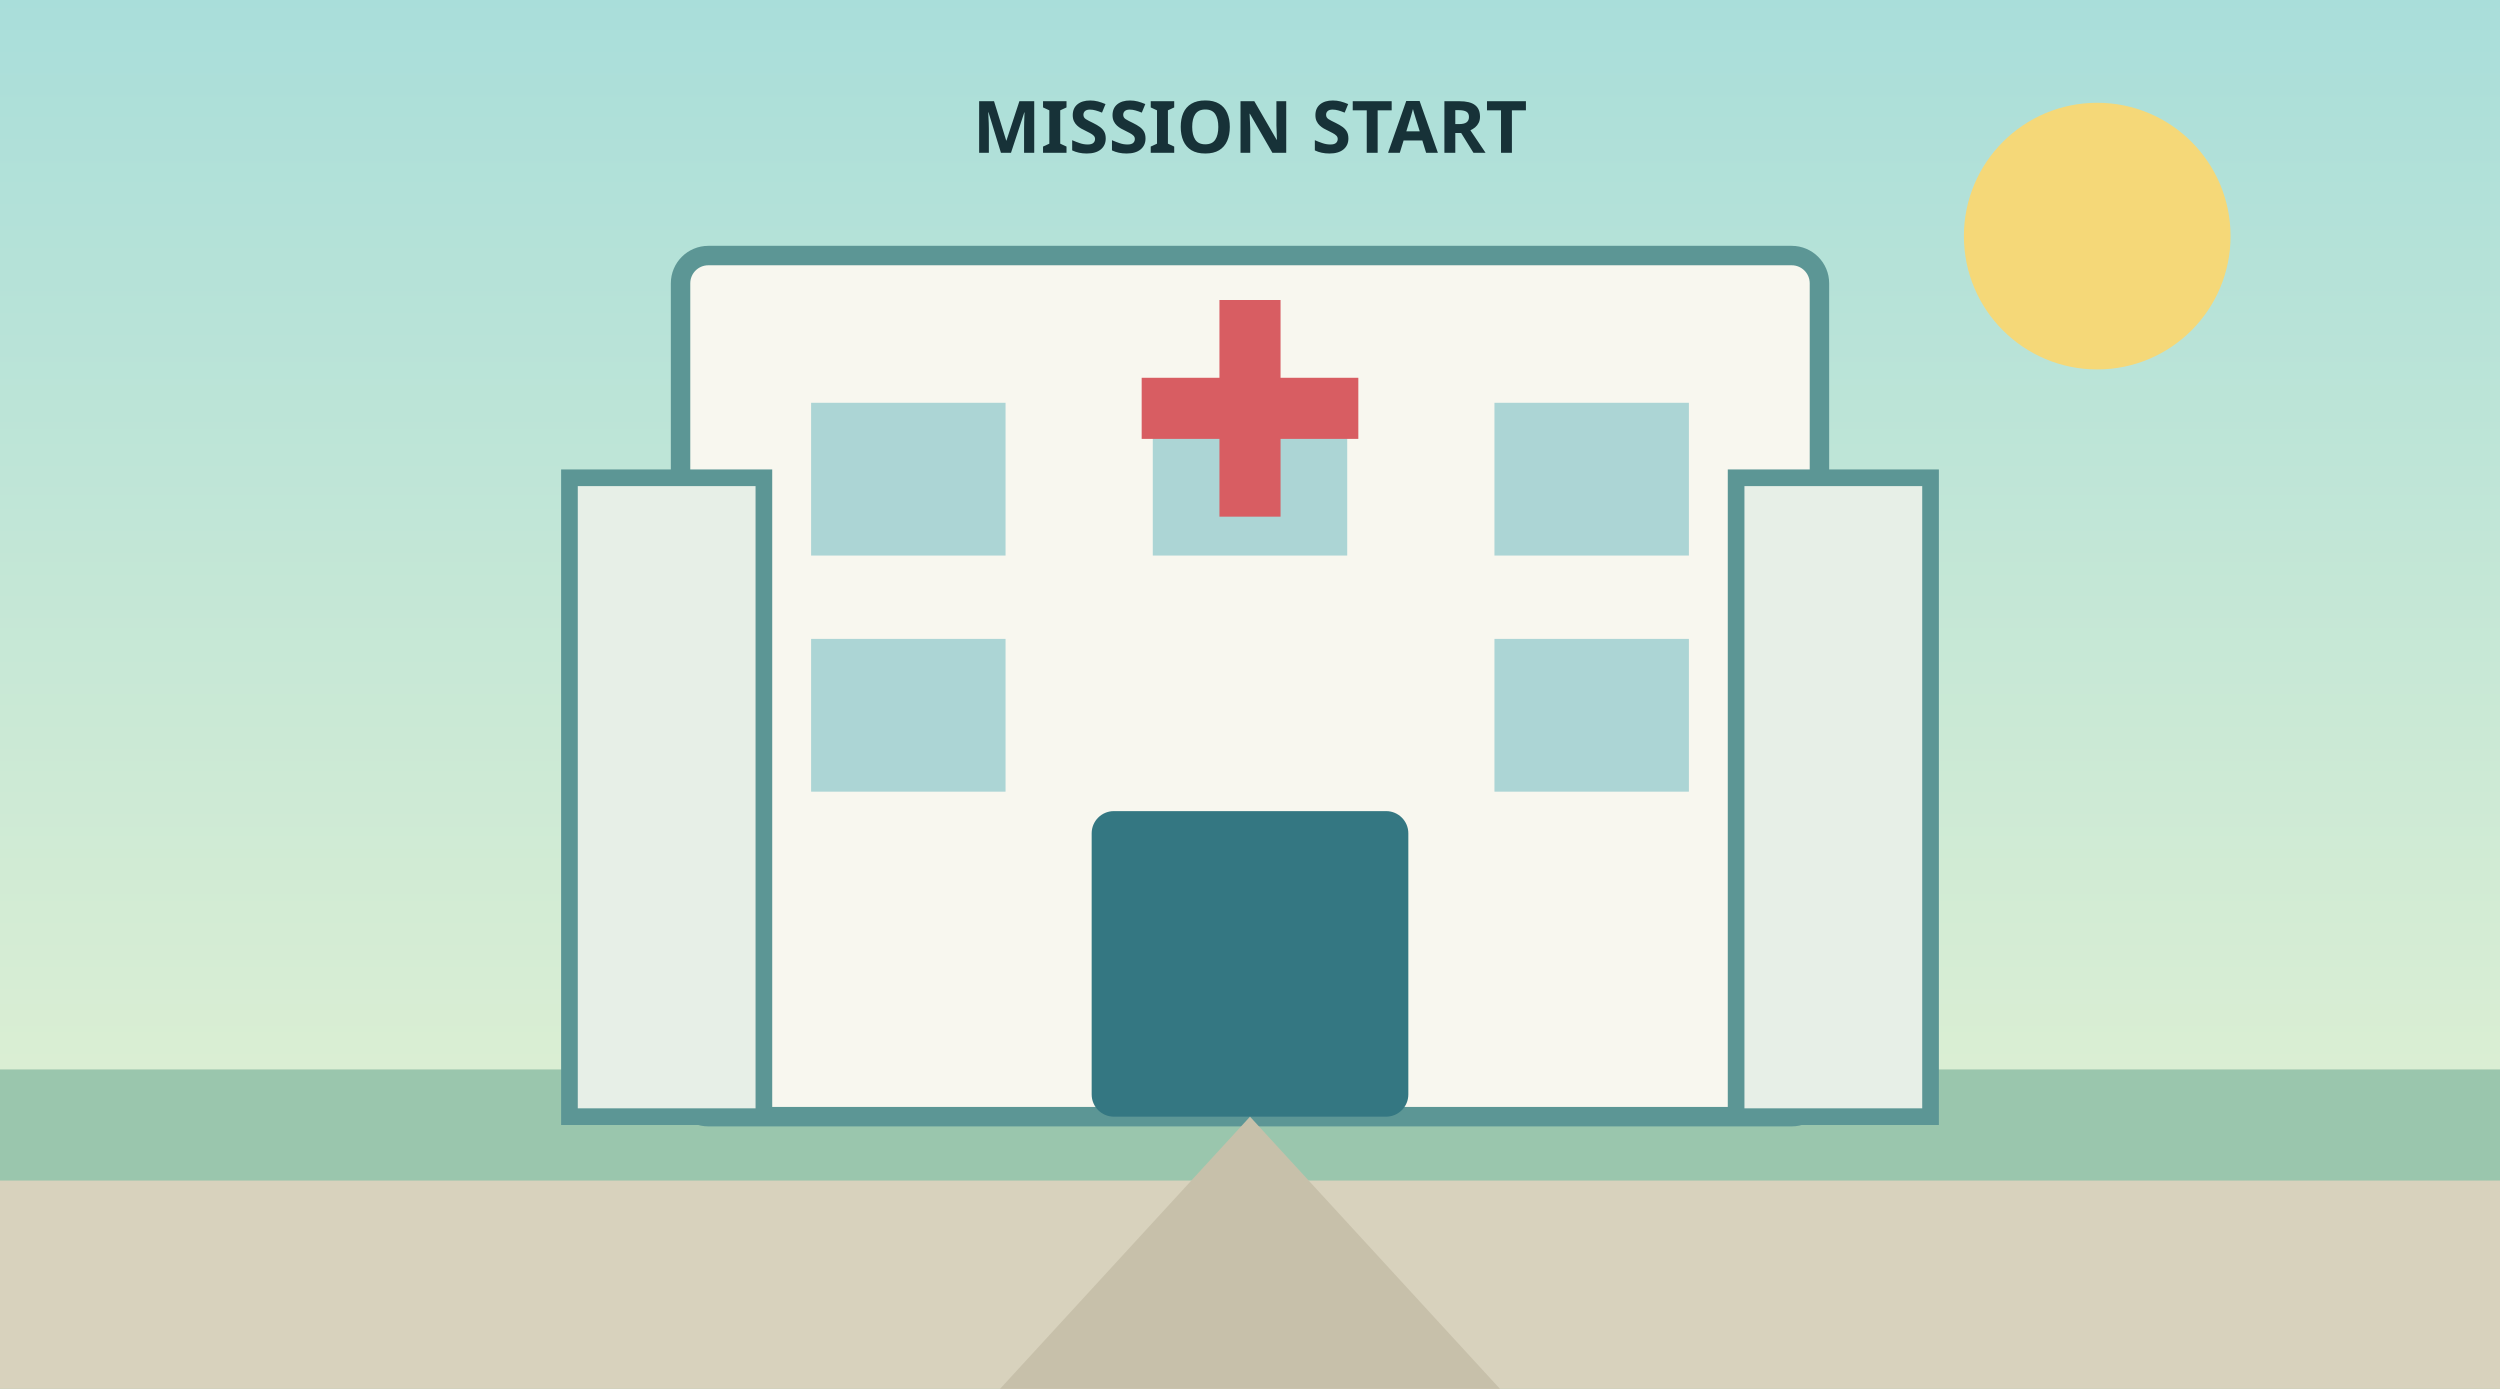
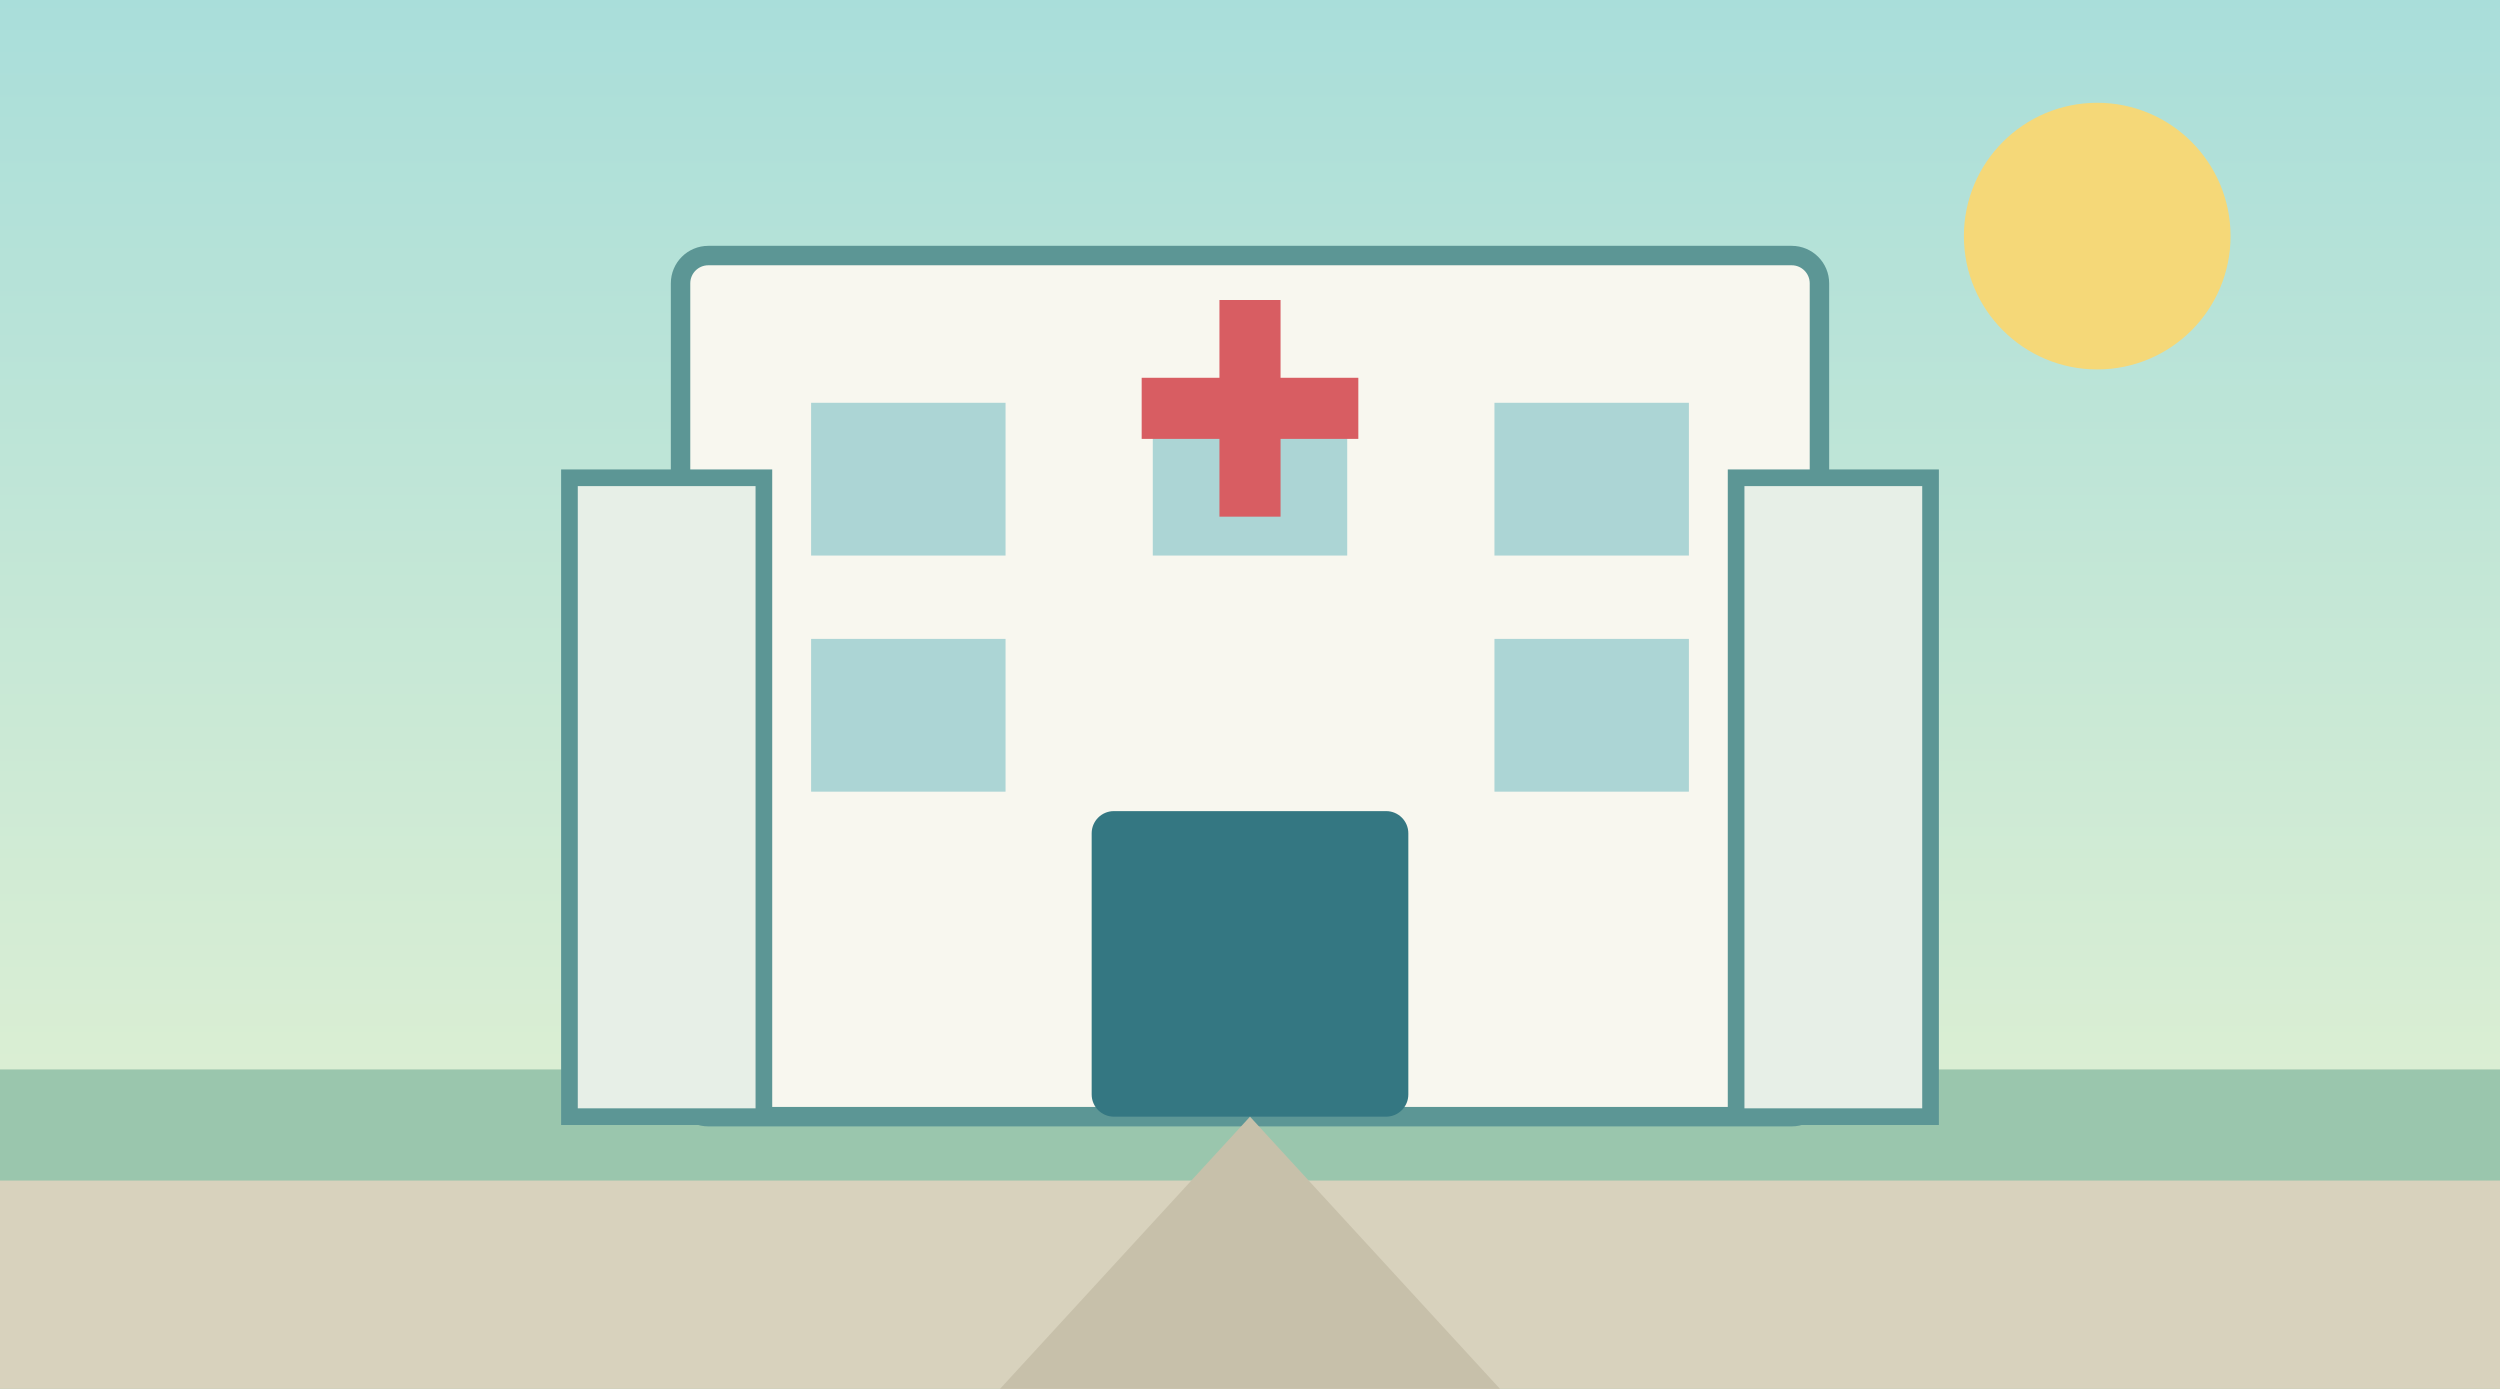
<svg xmlns="http://www.w3.org/2000/svg" viewBox="0 0 900 500" role="img" aria-labelledby="t d">
  <defs>
    <linearGradient id="sky" x2="0" y2="1">
      <stop stop-color="#a9deda" />
      <stop offset="1" stop-color="#e9f3d1" />
    </linearGradient>
  </defs>
  <rect width="900" height="500" fill="url(#sky)" />
  <circle cx="755" cy="85" r="48" fill="#f5d878" />
  <path d="M0 385h900v115H0z" fill="#9ac6ad" />
  <path d="M0 425h900v75H0z" fill="#d8d2bd" />
  <rect x="245" y="92" width="410" height="310" rx="10" fill="#f8f7ef" stroke="#5c9695" stroke-width="7" />
  <rect x="205" y="172" width="70" height="230" fill="#e7efe7" stroke="#5c9695" stroke-width="6" />
  <rect x="625" y="172" width="70" height="230" fill="#e7efe7" stroke="#5c9695" stroke-width="6" />
  <g fill="#acd5d5">
    <rect x="292" y="145" width="70" height="55" />
    <rect x="415" y="145" width="70" height="55" />
    <rect x="538" y="145" width="70" height="55" />
    <rect x="292" y="230" width="70" height="55" />
    <rect x="538" y="230" width="70" height="55" />
  </g>
  <rect x="393" y="292" width="114" height="110" rx="8" fill="#347782" />
  <path d="M450 108v78M411 147h78" stroke="#d85d62" stroke-width="22" />
-   <text x="450" y="55" text-anchor="middle" font-family="system-ui" font-size="26" font-weight="800" fill="#173238">MISSION START</text>
  <path d="M450 402l-90 98h180z" fill="#c7c0aa" />
</svg>
